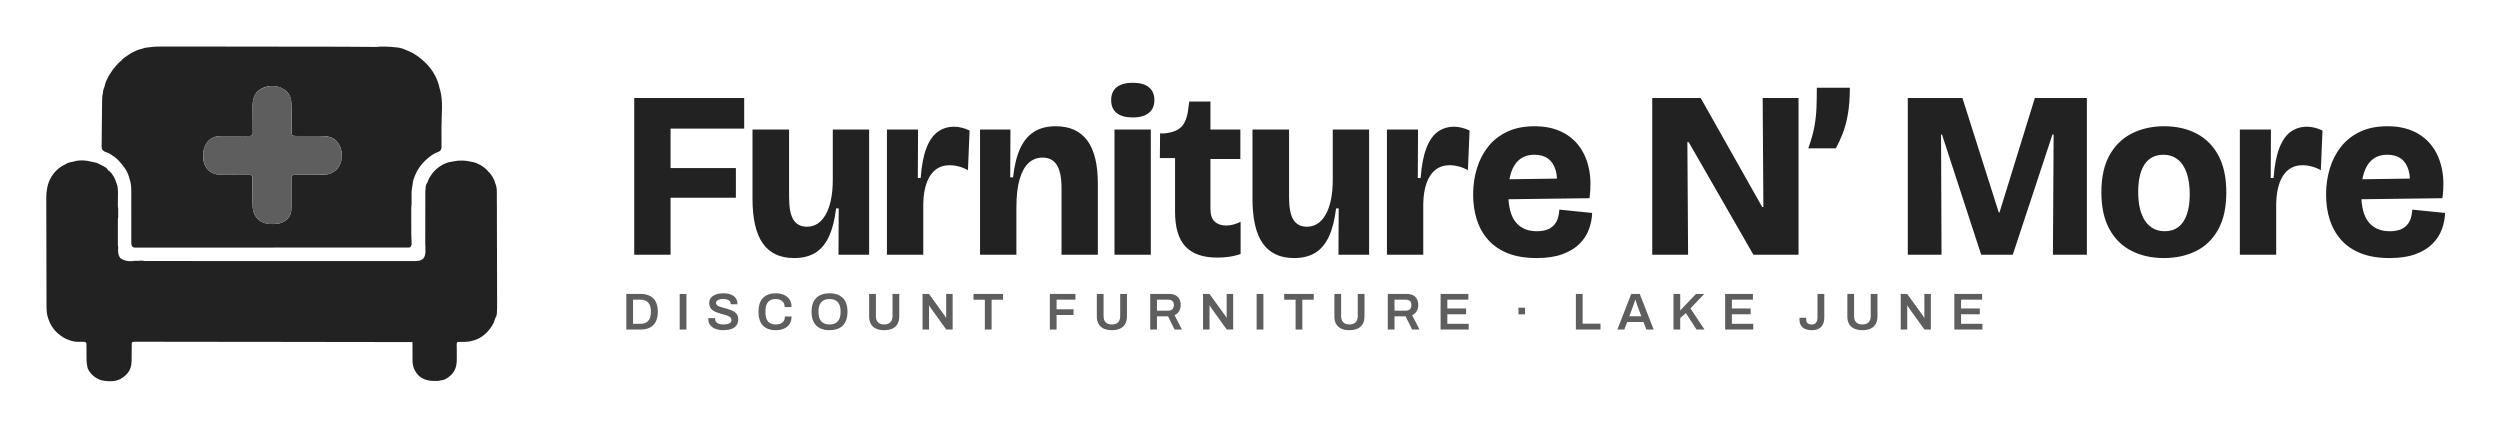
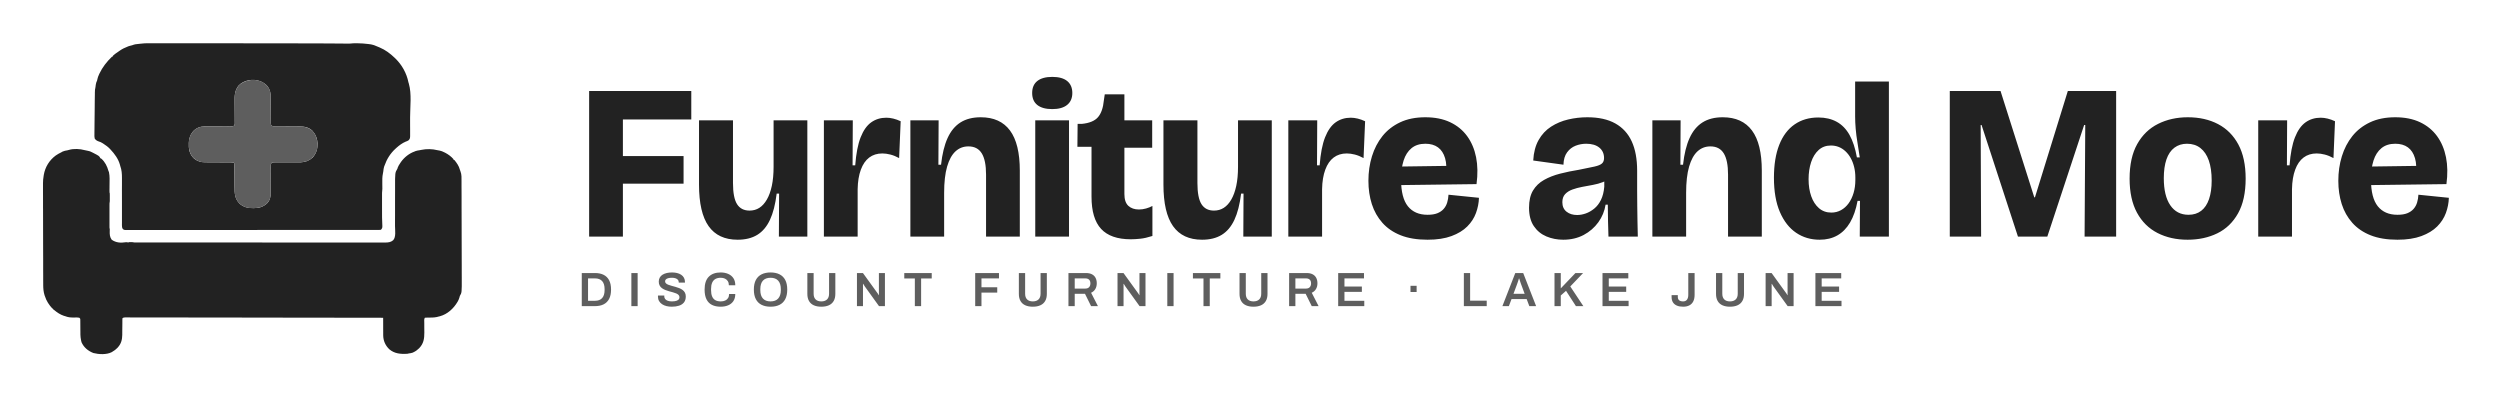
- <svg xmlns="http://www.w3.org/2000/svg" viewBox="-100 -100 7017 1200">
+ <svg xmlns="http://www.w3.org/2000/svg" viewBox="-100 -100 7554 1200">
  <g transform="scale(0.813)">
    <path d="M0 0 C2.2 -0 4.5 -0 6.7 -0 C12.9 -0 19 -0 25.1 0 C31.7 0 38.4 0 45 -0 C58 -0 71.1 -0 84.1 0 C99.5 0 114.9 0 130.2 0 C157.9 0 185.6 0 213.3 0 C239.7 0.1 266.1 0.1 292.5 0.1 C524.4 0.1 524.4 0.1 614 0.5 C615.2 0.5 616.4 0.5 617.7 0.5 C640.8 0.7 664 0.8 687.2 0.9 C694.8 1 702.4 1 710.1 1.1 C715.2 1.1 720.3 1.2 725.4 1.2 C728.4 1.2 731.5 1.3 734.5 1.3 C735.8 1.3 737.2 1.3 738.6 1.3 C744.7 1.3 750.6 1.2 756.7 0.2 C759 0.2 761.2 0.1 763.4 0.1 C764.6 0.1 765.8 0.1 767.1 0.1 C768.4 0.1 769.6 0.1 770.9 0.1 C772.2 0.1 773.4 0.1 774.7 0.1 C787.2 0.1 799.6 1.3 812.1 2.7 C812.7 2.7 812.7 2.7 815.5 3.1 C821.1 3.7 826.4 4.5 831.7 6.2 C833.2 6.7 834.6 7.2 836.1 7.6 C840.8 9.3 845.2 11.2 849.7 13.2 C851.7 14 853.6 14.8 855.5 15.6 C877.2 24.7 894.8 38 911.7 54.2 C912.2 54.7 912.2 54.7 914.7 57.1 C939 80.9 956.1 111.9 962.7 145.2 C963 146 963 146 964.2 150 C975.3 188.4 968.9 236.2 968.9 275.8 C968.9 283.8 968.9 291.8 968.9 299.8 C969 306 969 312.2 969 318.5 C969 321.4 969 324.4 969 327.3 C969 331.4 969 335.5 969 339.6 C969 340.8 969 342 969 343.3 C969 350.3 968.9 355 963.8 360.3 C959.9 363.1 956.6 364.3 952.2 365.8 C939.9 371 928.6 379.4 918.7 388.2 C917.5 389.3 916.3 390.4 915.1 391.5 C895.8 408.8 882.2 430.7 873.7 455.2 C873.5 455.9 873.5 455.9 872.2 459.2 C870.6 464.7 869.9 469.9 869.4 475.5 C868.7 480.2 868.7 480.2 868 483.4 C865.2 496.2 865.4 508.9 865.6 521.9 C865.6 525.3 865.7 528.7 865.7 532.1 C865.7 535.1 865.8 538.2 865.8 541.2 C865.7 546.2 865.7 546.2 865.2 549 C864.6 553.2 864.6 557.2 864.6 561.4 C864.6 563.3 864.6 565.1 864.6 567 C864.6 569.1 864.6 571.1 864.6 573.1 C864.6 575.2 864.6 577.3 864.6 579.4 C864.6 583.8 864.6 588.2 864.6 592.7 C864.6 598.2 864.6 603.8 864.6 609.4 C864.6 650.8 864.6 650.8 865.5 671.4 C866.2 686 866.2 686 860.7 693.2 C857.8 693.7 857.8 693.7 854.2 693.8 C852.9 693.8 851.5 693.8 850.1 693.8 C848.5 693.8 847 693.8 845.4 693.8 C843.8 693.8 842.2 693.8 840.6 693.8 C835.1 693.8 829.6 693.8 824.1 693.8 C820.2 693.8 816.2 693.8 812.3 693.8 C803.7 693.8 795.1 693.8 786.5 693.8 C773.7 693.8 760.9 693.8 748.1 693.8 C723.9 693.9 699.8 693.9 675.6 693.9 C656.9 693.9 638.3 693.9 619.6 693.9 C616.9 693.9 614.2 693.9 611.6 693.9 C610.9 693.9 610.9 693.9 607.5 693.9 C606.9 693.9 606.9 693.9 603.5 693.9 C602.2 693.9 600.8 693.9 599.5 693.9 C561.9 693.9 524.4 693.9 486.9 693.9 C485.4 693.9 484 693.9 482.6 693.9 C475.4 693.9 468.2 693.9 461 693.9 C460.3 693.9 460.3 693.9 456.7 693.9 C453.8 693.9 450.9 693.9 448.1 693.9 C403.2 693.9 358.3 693.9 313.5 694 C263.1 694 212.7 694.1 162.4 694.1 C157 694.1 151.6 694.1 146.3 694.1 C145.6 694.1 145.6 694.1 142.3 694.1 C122.3 694.1 102.3 694.1 82.3 694.1 C59.6 694.1 36.9 694.1 14.2 694.1 C1.5 694.1 -11.3 694.1 -24 694.1 C-32.5 694.2 -41 694.2 -49.5 694.1 C-54.3 694.1 -59.1 694.1 -64 694.1 C-69.2 694.2 -74.4 694.1 -79.6 694.1 C-81.1 694.1 -82.6 694.2 -84.2 694.2 C-94.3 694 -94.3 694 -99.2 689.9 C-101.6 685.6 -102 682.9 -102 677.9 C-102 677.1 -102 677.1 -102.1 672.9 C-102 671.1 -102 669.3 -102 667.4 C-102 666.4 -102 666.4 -102 661.6 C-102 657.4 -102 653.2 -102 649 C-102 642.4 -102 635.8 -102 629.2 C-102.1 618.7 -102.1 608.2 -102 597.7 C-102 578.9 -102 560.2 -102.1 541.5 C-102.1 534.9 -102.1 528.3 -102 521.8 C-102 518.7 -102 515.5 -102 512.4 C-102 508.6 -102 504.9 -102 501.1 C-102 485.5 -102.8 470.9 -108.3 456.2 C-108.8 454.4 -109.3 452.5 -109.8 450.6 C-115.7 429.6 -129.5 410.9 -144.3 395.2 C-145.1 394.4 -145.9 393.5 -146.7 392.6 C-154.1 384.8 -162.3 379 -171.3 373.2 C-171.8 372.9 -171.8 372.9 -174.6 371.1 C-179.3 368.3 -183.1 366.3 -188.4 364.9 C-194.9 362.7 -199.3 359.9 -203.3 354.2 C-204.7 348.3 -204.5 342.6 -204.3 336.6 C-204.3 334.8 -204.3 333 -204.3 331.2 C-204.3 326.4 -204.2 321.5 -204.1 316.7 C-204.1 311.6 -204 306.5 -204 301.4 C-203.9 292.9 -203.8 284.4 -203.7 275.9 C-203.5 263.9 -203.4 251.9 -203.3 239.9 C-203.2 231.5 -203.2 223.2 -203.1 214.9 C-203 212.8 -203 210.8 -203 208.8 C-202.9 202.2 -202.8 195.6 -202.7 188.9 C-202.7 187.3 -202.7 185.6 -202.7 183.9 C-202.6 176.4 -202.3 169.5 -200.3 162.2 C-199.9 159.8 -199.7 157.3 -199.4 154.7 C-198.6 148.6 -197 143.9 -194.3 138.2 C-194.1 137.5 -194.1 137.5 -193.3 133.4 C-192.1 127.2 -189.9 122 -187.3 116.2 C-186.8 115.2 -186.4 114.2 -185.9 113.1 C-175 89.8 -158 67.8 -139.3 50.2 C-138.6 50.2 -137.9 50.2 -137.3 50.2 C-136.6 48.9 -135.9 47.6 -135.3 46.2 C-130 41.2 -124.4 37.2 -118.3 33.2 C-115.6 31.5 -113 29.6 -110.5 27.7 C-101.2 21.2 -90.9 16.2 -80.3 12.2 C-78.9 11.7 -77.6 11.2 -76.2 10.6 C-71.9 9.1 -67.7 8.2 -63.3 7.2 C-62.7 7 -62.7 7 -59.5 5.8 C-55.1 4.2 -51.3 3.6 -46.7 3.2 C-37.9 2.3 -37.9 2.3 -34.3 1.8 C-22.9 -0 -11.5 -0 0 0 Z M330.7 158.2 C315.9 178 316.5 197.2 316.8 221 C316.8 225.5 316.8 230 316.9 234.6 C316.9 243 317 251.4 317.1 259.8 C317.1 265.7 317.1 271.6 317.2 277.5 C317.2 279.7 317.2 281.9 317.2 284.2 C317.3 287.3 317.3 290.4 317.3 293.5 C317.3 295.3 317.3 297 317.3 298.9 C316.7 303.2 316.7 303.2 314.9 306.3 C310.3 309.1 306 308.9 300.9 308.9 C300.3 308.9 300.3 308.9 297.6 308.9 C293.9 308.9 290.3 308.9 286.7 308.9 C284.2 308.9 281.6 308.9 279.1 308.9 C272.5 308.9 265.8 308.9 259.2 308.9 C248.6 308.9 237.9 309 227.3 309 C223.6 309 219.9 309 216.2 309 C213.9 309 211.7 309 209.4 309 C208.3 309 207.3 309 206.3 309 C189.4 309.1 175.7 314.1 163.6 326 C147.8 343.9 145.4 363.2 146.5 386.1 C147.7 402.9 154.2 417.9 166.7 429.2 C179.1 438.8 191.5 442.4 206.9 442.4 C208 442.4 209.1 442.4 210.3 442.4 C212.7 442.5 215.1 442.5 217.5 442.5 C221.4 442.5 225.2 442.5 229 442.5 C239.9 442.6 250.8 442.7 261.6 442.7 C268.3 442.8 274.9 442.8 281.6 442.8 C284.1 442.9 286.7 442.9 289.2 442.9 C292.7 442.9 296.3 442.9 299.8 442.9 C300.9 442.9 301.9 442.9 303 442.9 C307.6 443 310.5 443.1 314.7 445.2 C316.5 448.9 315.9 453.1 315.9 457 C315.9 458.1 315.9 459.1 315.9 460.1 C315.9 462.3 316 464.6 316 466.8 C316 470.3 316 473.8 316 477.4 C316.1 487.4 316.2 497.4 316.2 507.4 C316.2 513.6 316.3 519.7 316.3 525.8 C316.3 528.1 316.4 530.5 316.4 532.8 C316.5 557.1 317 577.4 334.9 595.7 C349.7 609.2 365.5 612.8 385 612.7 C386.4 612.7 387.8 612.7 389.2 612.7 C407.6 612.7 422.5 608 436.5 595.9 C447.6 584.4 450.9 572.1 450.9 556.6 C450.9 555.5 450.9 554.3 450.9 553.1 C450.9 550.6 450.9 548.1 450.9 545.5 C450.9 540.2 450.9 534.8 450.9 529.5 C451 519.5 451 509.5 451 499.6 C451 492.6 451 485.7 451 478.7 C451.1 476.1 451.1 473.5 451 470.8 C451 467.1 451.1 463.4 451.1 459.7 C451.1 458.6 451.1 457.5 451.1 456.4 C451.1 452 451.4 448.9 453.6 445.1 C458.2 442.4 462 442.6 467.4 442.6 C468.5 442.6 469.5 442.6 470.6 442.6 C474.2 442.6 477.7 442.6 481.3 442.6 C483.8 442.6 486.2 442.6 488.7 442.6 C495.2 442.6 501.8 442.5 508.3 442.6 C518.7 442.6 529.1 442.5 539.5 442.5 C543.2 442.5 546.8 442.5 550.4 442.5 C552.7 442.5 554.9 442.5 557.2 442.5 C559.1 442.5 561.1 442.5 563.1 442.5 C580.3 441.7 593.5 436.5 606.4 425 C620 409.8 625.3 393.1 625 372.6 C624.1 356.6 619.4 341.4 608.7 329.2 C607.9 328.1 607 326.9 606.2 325.7 C592.8 312.3 575.6 309.2 557.5 309.1 C556.9 309.1 556.9 309.1 554.2 309.1 C551.9 309.1 549.6 309.1 547.3 309 C543.6 309 539.9 309 536.3 309 C525.8 308.9 515.4 308.9 505 308.8 C498.6 308.8 492.2 308.8 485.8 308.7 C483.4 308.7 480.9 308.7 478.5 308.7 C475.1 308.7 471.7 308.7 468.3 308.7 C466.4 308.7 464.5 308.6 462.5 308.6 C457.7 308.2 457.7 308.2 452.7 305.2 C451.2 300.8 451.6 296.5 451.6 291.7 C451.6 290.7 451.5 289.6 451.5 288.5 C451.5 286.1 451.5 283.8 451.5 281.4 C451.5 277.7 451.5 273.9 451.4 270.2 C451.4 259.6 451.3 249 451.3 238.3 C451.2 231.8 451.2 225.4 451.1 218.9 C451.1 216.4 451.1 213.9 451.1 211.5 C451 189.9 450.8 171.9 435.1 155.5 C429.1 149.9 422.3 145.5 414.7 142.2 C413.7 141.8 412.7 141.4 411.6 140.9 C384.8 130.8 350.2 136.6 330.7 158.2 Z " fill="#222222" transform="translate(432.2694,37.75276)" />
    <path d="M0 0 C4.1 1.2 8.2 1.9 12.4 2.6 C18.1 3.6 22.7 5.1 27.8 8.1 C29 8.7 30.3 9.3 31.5 9.9 C54.6 21.8 54.6 21.8 58.8 30.1 C60.1 30.7 61.4 31.4 62.8 32.1 C76.1 44 84.1 59.9 88.8 77.1 C89.5 78.7 90.1 80.4 90.8 82.1 C94.1 97.3 93 113.4 92.9 128.9 C92.8 133 92.8 137.2 92.8 141.3 C92.8 143.9 92.8 146.4 92.7 149 C92.7 157.7 92.7 157.7 93.8 161.1 C93.9 163.4 93.9 165.8 93.9 168.2 C93.9 169.6 93.9 171 93.9 172.5 C93.9 173.9 93.9 175.4 93.9 176.9 C93.9 178.4 93.9 179.9 93.9 181.4 C93.9 182.1 93.9 182.1 93.9 185.7 C93.9 187 93.9 188.3 93.9 189.6 C93.8 193.1 93.8 193.1 92.8 198.1 C92.7 201.1 92.7 204.1 92.7 207 C92.7 208 92.7 208 92.7 212.6 C92.7 214.6 92.7 216.5 92.7 218.6 C92.7 220.6 92.7 222.7 92.7 224.7 C92.7 229 92.7 233.3 92.7 237.6 C92.7 243.1 92.7 248.6 92.7 254.1 C92.7 258.3 92.7 262.6 92.7 266.8 C92.7 268.8 92.7 270.8 92.7 272.9 C92.7 275.7 92.7 278.5 92.7 281.4 C92.7 283 92.7 284.6 92.7 286.3 C92.8 290.1 92.8 290.1 93.8 293.1 C93.8 295.8 93.7 298.5 93.6 301.2 C93.3 313.1 93.7 323 100.9 333 C116 343.9 133.9 345.5 152.2 342.5 C153 342.4 153.9 342.2 154.8 342.1 C157.5 342.4 160.1 342.7 162.8 343.1 C163.8 342.7 164.8 342.4 165.8 342.1 C168.1 342 170.4 341.9 172.7 341.9 C173.9 341.9 175.1 341.9 176.4 341.9 C179.8 342.1 179.8 342.1 184.8 343.1 C187 343.2 189.2 343.2 191.5 343.2 C192.1 343.2 192.1 343.2 195.6 343.2 C197.1 343.2 198.6 343.2 200.1 343.2 C200.9 343.2 200.9 343.2 205 343.2 C210.4 343.2 215.8 343.2 221.2 343.2 C225.1 343.2 228.9 343.2 232.8 343.2 C242.4 343.2 252 343.2 261.6 343.2 C273.1 343.2 284.6 343.2 296.1 343.2 C323.9 343.3 351.7 343.3 379.5 343.3 C392.7 343.3 405.8 343.3 419 343.3 C463.9 343.3 508.9 343.3 553.9 343.3 C556.7 343.3 559.5 343.3 562.4 343.3 C565.2 343.3 568 343.3 570.9 343.3 C576.5 343.3 582.2 343.3 587.9 343.3 C588.6 343.3 588.6 343.3 592.2 343.3 C637.8 343.3 683.5 343.3 729.2 343.4 C777.5 343.4 825.7 343.4 874 343.4 C879.3 343.4 884.6 343.4 889.9 343.4 C891.2 343.4 892.5 343.4 893.8 343.4 C914.8 343.4 935.9 343.4 956.9 343.4 C978 343.4 999.1 343.4 1020.2 343.4 C1032.7 343.4 1045.3 343.4 1057.8 343.4 C1067.2 343.5 1076.5 343.5 1085.9 343.4 C1089.7 343.4 1093.5 343.4 1097.3 343.5 C1102.4 343.5 1107.6 343.5 1112.7 343.4 C1113.5 343.4 1113.5 343.4 1117.2 343.5 C1128.3 343.4 1138 342.6 1146.8 335.1 C1158.4 323.2 1153.9 297.7 1153.9 282.5 C1153.9 279.5 1153.9 276.5 1153.9 273.5 C1153.9 270.3 1153.9 267.1 1153.9 263.9 C1153.9 257.3 1153.9 250.6 1154 243.9 C1154 242.8 1154 241.7 1154 240.5 C1154 238.2 1154 235.8 1154 233.5 C1154 218 1154 202.5 1154 187 C1154 176.5 1154.1 166 1154.1 155.5 C1154.1 150 1154.1 144.4 1154.1 138.9 C1154 83.7 1154 83.7 1162.8 69.1 C1163.2 67.7 1163.6 66.4 1164 64.9 C1166.2 59 1169.2 54.3 1172.8 49.1 C1173.9 47.4 1174.9 45.8 1176 44.1 C1188.6 26.6 1206.4 12.3 1226.8 5.1 C1228 4.6 1229.2 4 1230.5 3.5 C1235.2 1.9 1239.7 1.2 1244.6 0.5 C1247.2 0.2 1249.8 -0.4 1252.4 -1 C1271.2 -5 1293.1 -4.4 1311.7 0.3 C1314.6 1 1317.5 1.5 1320.4 1.9 C1326.6 3.2 1331.1 5.3 1336.8 8.1 C1337.4 8.4 1337.4 8.4 1340.6 9.9 C1352.1 15.9 1362.2 23.5 1370.8 33.1 C1370.8 33.7 1370.8 34.4 1370.8 35.1 C1372.1 35.7 1373.4 36.4 1374.8 37.1 C1382.9 46.8 1391.7 59.5 1394.7 71.9 C1395.8 76.1 1395.8 76.1 1397.3 79.4 C1401.9 90.7 1401.1 104.2 1401.1 116.3 C1401.1 118 1401.1 119.6 1401.1 121.3 C1401.1 126.9 1401.1 132.4 1401.1 137.9 C1401.2 141.9 1401.2 145.9 1401.2 149.8 C1401.2 159.5 1401.2 169.1 1401.3 178.8 C1401.3 186.7 1401.3 194.5 1401.3 202.4 C1401.3 203.5 1401.3 204.6 1401.3 205.8 C1401.3 208 1401.3 210.3 1401.3 212.6 C1401.4 233.9 1401.4 255.3 1401.5 276.6 C1401.5 294.9 1401.6 313.1 1401.6 331.4 C1401.7 352.7 1401.8 373.9 1401.8 395.2 C1401.8 397.4 1401.8 399.7 1401.8 402 C1401.8 403.1 1401.8 404.2 1401.8 405.4 C1401.8 413.2 1401.9 421 1401.9 428.9 C1401.9 438.4 1401.9 448 1401.9 457.6 C1402 462.4 1402 467.3 1402 472.2 C1402.2 529.8 1402.2 529.8 1394.8 542.1 C1394.3 543.8 1393.8 545.6 1393.4 547.4 C1392 552.5 1390.3 556.5 1387.8 561.1 C1387.2 562.1 1386.6 563.2 1386 564.3 C1371.5 588.9 1348.7 609.9 1320.8 617.4 C1318.5 618 1316.1 618.5 1313.8 619.1 C1312.4 619.5 1311 619.9 1309.5 620.3 C1298.3 622.7 1286.6 622.4 1275.1 622.5 C1273.8 622.5 1272.5 622.6 1271.2 622.6 C1270 622.6 1268.8 622.6 1267.6 622.7 C1266.7 622.8 1265.8 622.9 1264.8 623.1 C1261.5 628 1262.6 633.9 1262.6 639.6 C1262.6 641 1262.6 642.3 1262.7 643.7 C1262.7 648.1 1262.7 652.5 1262.7 656.8 C1262.8 661.1 1262.8 665.5 1262.8 669.8 C1262.8 672.5 1262.8 675.2 1262.9 677.8 C1263 700.9 1260.2 719.2 1243.6 736.3 C1237.3 742.4 1230.9 747.5 1222.8 751.1 C1221.7 751.6 1220.7 752.1 1219.6 752.7 C1215 754.3 1210.6 755 1205.8 755.6 C1202.8 756.1 1202.8 756.1 1198.8 757.1 C1174.3 758.2 1151.9 756.6 1132.5 740 C1117.9 725.8 1110.2 708.5 1110 688.1 C1110 686.5 1110 684.8 1110 683.1 C1110 681.4 1110 679.7 1110 677.9 C1109.9 672.4 1109.9 667 1109.9 661.5 C1109.9 657.8 1109.9 654.1 1109.9 650.3 C1109.8 641.2 1109.8 632.2 1109.8 623.1 C1018.1 622.9 926.3 622.8 834.6 622.7 C833.2 622.7 831.9 622.7 830.5 622.7 C801 622.7 771.5 622.6 742 622.6 C727.6 622.6 713.1 622.6 698.6 622.5 C697.9 622.5 697.9 622.5 694.3 622.5 C647.6 622.5 600.9 622.4 554.3 622.3 C506.3 622.3 458.4 622.2 410.4 622.2 C403.7 622.2 396.9 622.1 390.1 622.1 C388.8 622.1 387.5 622.1 386.1 622.1 C364.6 622.1 343.1 622.1 321.7 622 C300.1 622 278.5 622 257 622 C244.2 621.9 231.3 621.9 218.5 621.9 C210 621.9 201.4 621.9 192.8 621.9 C188 621.9 183.1 621.9 178.2 621.9 C172.9 621.8 167.7 621.8 162.5 621.8 C160.9 621.8 159.4 621.8 157.8 621.8 C157.1 621.8 157.1 621.8 153.6 621.8 C152.4 621.8 151.2 621.8 150 621.8 C146.6 622.1 143.3 622.5 140.8 625.1 C140.7 627.3 140.6 629.6 140.6 631.8 C140.6 632.5 140.6 632.5 140.6 636.2 C140.6 637.8 140.6 639.4 140.6 641 C140.5 644.3 140.5 647.7 140.5 651 C140.4 656.2 140.4 661.5 140.3 666.8 C140.3 671.8 140.2 676.9 140.2 681.9 C140.2 683.5 140.2 685.1 140.2 686.7 C139.9 704.6 136.1 719.7 123.8 733.1 C123.1 733.9 122.4 734.6 121.7 735.4 C116.3 741.1 110.5 745.2 103.8 749.1 C102.7 749.8 101.7 750.4 100.6 751.1 C81.6 760.8 52.8 759.3 32.8 754.1 C13.2 746.4 -2.6 733.5 -11.2 714.1 C-12.6 709.1 -13.5 704.2 -14.2 699.1 C-14.4 698 -14.5 696.9 -14.7 695.8 C-15.2 692.2 -15.3 688.8 -15.4 685.3 C-15.4 684 -15.4 682.6 -15.4 681.3 C-15.4 679.9 -15.4 678.5 -15.4 677.1 C-15.4 674.1 -15.5 671.1 -15.5 668.1 C-15.5 663.5 -15.6 658.8 -15.6 654.1 C-15.6 649.6 -15.7 645.1 -15.7 640.6 C-15.7 639.9 -15.7 639.9 -15.7 636.3 C-15.8 635 -15.8 633.7 -15.8 632.4 C-15.8 631.2 -15.8 630.1 -15.8 628.9 C-16.2 626.1 -16.2 626.1 -19.2 623.1 C-23.3 622.2 -26.5 622 -30.6 622 C-31.9 622.1 -33.1 622.1 -34.4 622.1 C-37 622.1 -39.6 622.2 -42.2 622.2 C-52.9 622.3 -62.1 621.1 -72.2 617.1 C-73.7 616.7 -75.1 616.3 -76.6 615.9 C-90.6 611.3 -102 603.4 -113.2 594.1 C-113.9 593.6 -113.9 593.6 -117.2 591.1 C-117.2 590.4 -117.2 589.8 -117.2 589.1 C-117.9 589.1 -118.5 589.1 -119.2 589.1 C-131.6 575.9 -141.9 560.4 -147.2 543.1 C-147.7 541.7 -148.2 540.4 -148.7 539 C-152.6 526.3 -153.6 514 -153.6 500.7 C-153.6 499.1 -153.6 497.4 -153.6 495.7 C-153.7 490.1 -153.7 484.6 -153.7 479 C-153.7 475 -153.7 471 -153.7 467 C-153.7 457.3 -153.8 447.6 -153.8 437.9 C-153.8 426.5 -153.8 415.2 -153.8 403.9 C-153.9 383.7 -153.9 363.5 -154 343.3 C-154 323.7 -154 304.1 -154.1 284.5 C-154.2 263.1 -154.2 241.8 -154.2 220.4 C-154.2 218.1 -154.3 215.9 -154.3 213.6 C-154.3 212.5 -154.3 211.3 -154.3 210.2 C-154.3 202.3 -154.3 194.4 -154.3 186.5 C-154.3 176.9 -154.4 167.3 -154.4 157.7 C-154.4 152.8 -154.4 147.9 -154.4 143 C-154.4 137.7 -154.4 132.3 -154.4 127 C-154.4 125.5 -154.4 123.9 -154.4 122.4 C-154.4 113.7 -153.7 105.6 -152.2 97.1 C-151.9 95.3 -151.7 93.6 -151.4 91.8 C-146.4 62.9 -130.9 37.6 -107.2 20.1 C-100.5 15.4 -93.6 11.6 -86.2 8.1 C-84.7 7.2 -83.2 6.3 -81.6 5.4 C-75.7 2.8 -70.3 1.8 -63.9 0.8 C-60.2 0.1 -60.2 0.1 -57.5 -0.9 C-40.6 -6 -16.7 -4.8 0 0 Z " fill="#222222" transform="translate(191.2031,434.9258)" />
    <path d="M0 0 C1.4 1.2 2.8 2.3 4.2 3.5 C5.6 4.6 7 5.7 8.4 6.8 C20.1 18.2 24.9 30.6 25.3 47 C25.3 47.9 25.3 47.9 25.3 52.9 C25.4 54 25.4 55.1 25.4 56.2 C25.4 58.6 25.4 61 25.4 63.3 C25.4 67.1 25.4 70.8 25.4 74.5 C25.5 85.2 25.6 95.8 25.6 106.4 C25.6 112.9 25.6 119.4 25.7 125.9 C25.7 128.4 25.7 130.9 25.7 133.3 C25.7 136.8 25.7 140.3 25.8 143.7 C25.8 145.7 25.8 147.7 25.8 149.7 C26.2 154.5 26.2 154.5 29.2 159.5 C33.6 161 37.8 160.7 42.5 160.7 C43 160.7 43 160.7 45.7 160.7 C48 160.7 50.4 160.7 52.7 160.7 C56.3 160.7 60 160.8 63.7 160.8 C74.1 160.9 84.5 160.9 94.9 161 C101.3 161 107.7 161.1 114.1 161.1 C116.5 161.1 118.9 161.1 121.3 161.1 C143.3 161.2 162.9 162.1 180.2 177.5 C194.3 192.8 199.6 212.4 199.5 232.9 C198.3 252.7 190.7 267.5 176.5 281 C162.4 291.7 149.5 294.6 132 294.6 C130.9 294.6 129.8 294.6 128.7 294.6 C126.3 294.6 124 294.6 121.6 294.6 C116.7 294.6 111.7 294.7 106.7 294.7 C97.4 294.7 88.2 294.8 78.9 294.8 C72.5 294.7 66 294.8 59.6 294.8 C57.1 294.8 54.6 294.8 52.2 294.8 C48.8 294.8 45.3 294.8 41.9 294.9 C40.9 294.9 40.9 294.9 36 294.9 C31.2 295.5 31.2 295.5 28.1 297.3 C25.3 302 25.5 306.6 25.6 311.9 C25.6 313.1 25.5 314.3 25.5 315.4 C25.5 319.3 25.5 323.1 25.6 326.9 C25.5 329.6 25.5 332.2 25.5 334.9 C25.5 341.9 25.5 348.9 25.5 355.9 C25.5 367.2 25.5 378.4 25.4 389.6 C25.4 393.5 25.4 397.4 25.4 401.3 C25.4 403.7 25.4 406.1 25.4 408.5 C25.4 409.6 25.4 410.7 25.4 411.8 C25.4 426.4 21 437.5 11 448 C-4.1 461.5 -20.6 465.2 -40.4 465 C-41.8 465 -43.1 465 -44.5 465 C-63.6 465 -78.4 459.5 -92.1 446.4 C-109.1 428.5 -109.1 408.3 -109.1 385.1 C-109.2 381.6 -109.2 378 -109.2 374.5 C-109.3 365.8 -109.3 357.1 -109.3 348.4 C-109.4 341 -109.4 333.6 -109.4 326.1 C-109.5 322.7 -109.5 319.2 -109.5 315.7 C-109.5 313.6 -109.5 311.5 -109.5 309.4 C-109.5 308.5 -109.5 308.5 -109.5 303.8 C-109.8 299.5 -109.8 299.5 -111.8 296.5 C-116.3 295 -120.9 295.3 -125.6 295.3 C-126.7 295.3 -127.8 295.3 -128.9 295.3 C-131.3 295.3 -133.7 295.3 -136.2 295.3 C-140 295.3 -143.8 295.2 -147.6 295.2 C-158.5 295.1 -169.3 295.1 -180.2 295 C-186.8 295 -193.4 295 -200.1 294.9 C-202.6 294.9 -205.1 294.9 -207.7 294.9 C-211.2 294.9 -214.7 294.8 -218.3 294.8 C-219.3 294.8 -220.4 294.8 -221.4 294.8 C-237 294.6 -250.2 288.9 -261.8 278.5 C-276.4 263.3 -279.4 244.9 -279.2 224.6 C-278.8 204.7 -273 189.1 -258.5 174.9 C-245.9 164.3 -232.4 161.2 -216.2 161.3 C-215.1 161.3 -214 161.3 -212.8 161.3 C-210.4 161.3 -208.1 161.3 -205.7 161.3 C-201.9 161.3 -198.2 161.3 -194.4 161.2 C-183.7 161.2 -173 161.2 -162.3 161.2 C-155.7 161.2 -149.2 161.2 -142.6 161.1 C-140.1 161.1 -137.6 161.1 -135.1 161.2 C-131.6 161.2 -128.2 161.2 -124.7 161.1 C-123.6 161.1 -122.6 161.2 -121.5 161.2 C-117.3 161.1 -114.3 160.8 -110.7 158.6 C-108 154.2 -108.2 150.9 -108.3 145.7 C-108.3 145.3 -108.3 145.3 -108.3 142.8 C-108.3 139.5 -108.3 136.3 -108.4 133.1 C-108.4 130.8 -108.4 128.6 -108.4 126.3 C-108.4 120.3 -108.5 114.4 -108.5 108.4 C-108.6 100 -108.6 91.7 -108.7 83.3 C-108.7 78.9 -108.8 74.4 -108.8 70 C-109 45.3 -109 25.1 -90.8 6.5 C-66.2 -14.1 -27.4 -18.3 0 0 Z " fill="#5e5e5e" transform="translate(857.8125,185.5)" />
  </g>
-   <path transform="translate(1646.8,615.0)" d="M33.333 0.0V-440.0H135.333V0.0ZM83.333 -160.0V-243.333H318.667V-160.0ZM83.333 -354.0V-440.0H342.0V-354.0ZM482.0 9.333Q423.333 9.333 394.333 -31.667Q365.333 -72.667 365.333 -157.333V-351.333H468.0V-162.0Q468.0 -117.333 480.333 -98.0Q492.667 -78.667 518.0 -78.667Q534.667 -78.667 547.667 -87.0Q560.667 -95.333 570.333 -112.0Q580.0 -128.667 585.333 -153.333Q590.667 -178.0 590.667 -211.333V-351.333H692.667V-155.333V0.0H606.667L607.333 -130.0H600.0Q594.0 -81.333 579.667 -50.667Q565.333 -20.0 541.333 -5.333Q517.333 9.333 482.0 9.333ZM742.667 0.0V-181.333V-351.333H830.0L829.333 -215.333H837.333Q841.333 -268.667 853.667 -300.0Q866.0 -331.333 885.667 -345.333Q905.333 -359.333 931.333 -359.333Q941.333 -359.333 952.333 -356.667Q963.333 -354.0 974.667 -348.667L970.0 -237.333Q956.667 -244.667 943.667 -248.0Q930.667 -251.333 919.333 -251.333Q896.0 -251.333 879.667 -239.0Q863.333 -226.667 854.333 -202.333Q845.333 -178.0 844.667 -143.333V0.0ZM1004.0 0.0V-200.0V-351.333H1089.333L1088.667 -217.333H1096.667Q1102.0 -266.0 1116.333 -297.667Q1130.667 -329.333 1155.333 -345.0Q1180.0 -360.667 1216.667 -360.667Q1275.333 -360.667 1305.0 -320.667Q1334.667 -280.667 1334.667 -199.333V0.0H1232.667V-187.333Q1232.667 -230.667 1219.667 -251.667Q1206.667 -272.667 1179.333 -272.667Q1156.667 -272.667 1140.333 -257.667Q1124.0 -242.667 1115.0 -211.667Q1106.0 -180.667 1106.0 -132.0V0.0ZM1381.333 0.0V-351.333H1483.333V0.0ZM1432.667 -385.333Q1403.333 -385.333 1387.667 -397.667Q1372 -410.0 1372 -434.0Q1372 -458.0 1387.667 -470.333Q1403.333 -482.667 1432.667 -482.667Q1462.667 -482.667 1478.0 -470.0Q1493.333 -457.333 1493.333 -434.0Q1493.333 -410.667 1477.667 -398.0Q1462 -385.333 1432.667 -385.333ZM1670.0 8.0Q1609.333 8.0 1580.333 -23.333Q1551.333 -54.667 1551.333 -120.667V-271.333H1508.667L1509.333 -340.667H1522.0Q1556.0 -344.0 1570.667 -360.667Q1585.333 -377.333 1588.667 -412.0L1591.333 -430.0H1650.667V-351.333H1734.667V-268.667H1650.667V-128.667Q1650.667 -104.0 1662.667 -93.0Q1674.667 -82.0 1694.667 -82.0Q1705.333 -82.0 1716.0 -85.0Q1726.667 -88.0 1735.333 -92.667V-2.0Q1714.667 4.667 1698.667 6.333Q1682.667 8.0 1670.0 8.0ZM1885.333 9.333Q1826.667 9.333 1797.667 -31.667Q1768.667 -72.667 1768.667 -157.333V-351.333H1871.333V-162.0Q1871.333 -117.333 1883.667 -98.0Q1896 -78.667 1921.333 -78.667Q1938 -78.667 1951 -87.0Q1964 -95.333 1973.667 -112.0Q1983.333 -128.667 1988.667 -153.333Q1994 -178.0 1994 -211.333V-351.333H2096.0V-155.333V0.0H2010L2010.667 -130.0H2003.333Q1997.333 -81.333 1983.0 -50.667Q1968.667 -20.0 1944.667 -5.333Q1920.667 9.333 1885.333 9.333ZM2146.0 0.0V-181.333V-351.333H2233.333L2232.667 -215.333H2240.667Q2244.667 -268.667 2257.0 -300.0Q2269.333 -331.333 2289.0 -345.333Q2308.667 -359.333 2334.667 -359.333Q2344.667 -359.333 2355.667 -356.667Q2366.667 -354.0 2378.0 -348.667L2373.333 -237.333Q2360.0 -244.667 2347.0 -248.0Q2334.0 -251.333 2322.667 -251.333Q2299.333 -251.333 2283.0 -239.0Q2266.667 -226.667 2257.667 -202.333Q2248.667 -178.0 2248.0 -143.333V0.0ZM2566.667 9.333Q2519.333 9.333 2485.667 -4.0Q2452.0 -17.333 2430.333 -41.667Q2408.667 -66.0 2398.333 -98.333Q2388.0 -130.667 2388.0 -168.667Q2388.0 -208.0 2398.667 -242.667Q2409.333 -277.333 2430.333 -303.667Q2451.333 -330.0 2483.667 -345.333Q2516.0 -360.667 2560.0 -360.667Q2603.333 -360.667 2635.0 -345.667Q2666.667 -330.667 2686.333 -303.667Q2706.0 -276.667 2713.333 -240Q2720.667 -203.333 2714.667 -158.667L2452.667 -155.333V-211.333L2642.667 -214.0L2622.0 -183.333Q2626.0 -215.333 2619.667 -237Q2613.333 -258.667 2598.333 -269.667Q2583.333 -280.667 2560.0 -280.667Q2534.667 -280.667 2518.333 -267.333Q2502.0 -254.0 2494.333 -230.0Q2486.667 -206.0 2486.667 -172.667Q2486.667 -117.333 2507.333 -91.667Q2528.0 -66.0 2566.667 -66.0Q2584.667 -66.0 2596.333 -70.667Q2608.0 -75.333 2615.333 -83.667Q2622.667 -92.0 2626.0 -103.0Q2629.333 -114.0 2630.0 -126.667L2722.0 -117.333Q2721.333 -94.0 2713.0 -71.333Q2704.667 -48.667 2686.667 -30.667Q2668.667 -12.667 2639.0 -1.667Q2609.333 9.333 2566.667 9.333ZM2890.667 0.0V-440.0H3026.667L3199.333 -134.0H3202.667L3200.667 -440.0H3301.333V0.0H3174.667L2992.667 -316.667H2989.333L2991.333 0.0ZM3328.667 -298.667Q3340.667 -332.0 3345.667 -359.0Q3350.667 -386.0 3351.667 -412.333Q3352.667 -438.667 3352.667 -468.667H3445.333Q3445.333 -425.333 3439.667 -393.667Q3434.0 -362.0 3425.0 -339.333Q3416.0 -316.667 3406.0 -298.667ZM3608.0 0.0V-440.0H3761.333L3863.333 -118.667H3865.333L3964.667 -440.0H4110.667V0.0H4015.333L4017.333 -337.333H4014.0L3902.667 0.0H3814.0L3704.0 -337.333H3701.333L3702.667 0.0ZM4326.667 9.333Q4275.333 9.333 4235.667 -11.0Q4196.0 -31.333 4173.667 -72.333Q4151.333 -113.333 4151.333 -175.333Q4151.333 -238.667 4174.333 -279.667Q4197.333 -320.667 4237.333 -340.667Q4277.333 -360.667 4327.333 -360.667Q4379.333 -360.667 4418.667 -340.0Q4458.0 -319.333 4480.0 -278.333Q4502.0 -237.333 4502.0 -175.333Q4502.0 -111.333 4479.0 -70.333Q4456.0 -29.333 4416.333 -10.0Q4376.667 9.333 4326.667 9.333ZM4329.333 -66.0Q4352.0 -66.0 4367.667 -78.0Q4383.333 -90.0 4391.333 -113.333Q4399.333 -136.667 4399.333 -169.333Q4399.333 -205.333 4390.667 -230.0Q4382.0 -254.667 4365.333 -267.667Q4348.667 -280.667 4324.667 -280.667Q4302.667 -280.667 4286.667 -268.667Q4270.667 -256.667 4262.667 -233.333Q4254.667 -210.0 4254.667 -176.667Q4254.667 -123.333 4274.333 -94.667Q4294.0 -66.0 4329.333 -66.0ZM4540.0 0.0V-181.333V-351.333H4627.333L4626.667 -215.333H4634.667Q4638.667 -268.667 4651.0 -300.0Q4663.333 -331.333 4683.0 -345.333Q4702.667 -359.333 4728.667 -359.333Q4738.667 -359.333 4749.667 -356.667Q4760.667 -354.0 4772.0 -348.667L4767.333 -237.333Q4754.0 -244.667 4741.0 -248.0Q4728.0 -251.333 4716.667 -251.333Q4693.333 -251.333 4677.0 -239.0Q4660.667 -226.667 4651.667 -202.333Q4642.667 -178.0 4642.0 -143.333V0.0ZM4960.667 9.333Q4913.333 9.333 4879.667 -4.0Q4846.0 -17.333 4824.333 -41.667Q4802.667 -66.0 4792.333 -98.333Q4782.0 -130.667 4782.0 -168.667Q4782.0 -208.0 4792.667 -242.667Q4803.333 -277.333 4824.333 -303.667Q4845.333 -330.0 4877.667 -345.333Q4910.0 -360.667 4954.0 -360.667Q4997.333 -360.667 5029.0 -345.667Q5060.667 -330.667 5080.333 -303.667Q5100.0 -276.667 5107.333 -240Q5114.667 -203.333 5108.667 -158.667L4846.667 -155.333V-211.333L5036.667 -214.0L5016.0 -183.333Q5020.0 -215.333 5013.667 -237Q5007.333 -258.667 4992.333 -269.667Q4977.333 -280.667 4954.0 -280.667Q4928.667 -280.667 4912.333 -267.333Q4896.0 -254.0 4888.333 -230.0Q4880.667 -206.0 4880.667 -172.667Q4880.667 -117.333 4901.333 -91.667Q4922.0 -66.0 4960.667 -66.0Q4978.667 -66.0 4990.333 -70.667Q5002.0 -75.333 5009.333 -83.667Q5016.667 -92.0 5020.0 -103.0Q5023.333 -114.0 5024.0 -126.667L5116.0 -117.333Q5115.333 -94.0 5107.0 -71.333Q5098.667 -48.667 5080.667 -30.667Q5062.667 -12.667 5033.0 -1.667Q5003.333 9.333 4960.667 9.333Z" fill="#222222" />
+   <path transform="translate(1646.8,615.0)" d="M33.333 0.0V-440.0H135.333V0.0ZM83.333 -160.0V-243.333H318.667V-160.0ZM83.333 -354.0V-440.0H342.0V-354.0ZM482.0 9.333Q423.333 9.333 394.333 -31.667Q365.333 -72.667 365.333 -157.333V-351.333H468.0V-162.0Q468.0 -117.333 480.333 -98.0Q492.667 -78.667 518.0 -78.667Q534.667 -78.667 547.667 -87.0Q560.667 -95.333 570.333 -112.0Q580.0 -128.667 585.333 -153.333Q590.667 -178.0 590.667 -211.333V-351.333H692.667V-155.333V0.0H606.667L607.333 -130.0H600.0Q594.0 -81.333 579.667 -50.667Q565.333 -20.0 541.333 -5.333Q517.333 9.333 482.0 9.333ZM742.667 0.0V-181.333V-351.333H830.0L829.333 -215.333H837.333Q841.333 -268.667 853.667 -300.0Q866.0 -331.333 885.667 -345.333Q905.333 -359.333 931.333 -359.333Q941.333 -359.333 952.333 -356.667Q963.333 -354.0 974.667 -348.667L970.0 -237.333Q956.667 -244.667 943.667 -248.0Q930.667 -251.333 919.333 -251.333Q896.0 -251.333 879.667 -239.0Q863.333 -226.667 854.333 -202.333Q845.333 -178.0 844.667 -143.333V0.0ZM1004.0 0.0V-200.0V-351.333H1089.333L1088.667 -217.333H1096.667Q1102.0 -266.0 1116.333 -297.667Q1130.667 -329.333 1155.333 -345.0Q1180.0 -360.667 1216.667 -360.667Q1275.333 -360.667 1305.0 -320.667Q1334.667 -280.667 1334.667 -199.333V0.0H1232.667V-187.333Q1232.667 -230.667 1219.667 -251.667Q1206.667 -272.667 1179.333 -272.667Q1156.667 -272.667 1140.333 -257.667Q1124.0 -242.667 1115.0 -211.667Q1106.0 -180.667 1106.0 -132.0V0.0ZM1381.333 0.0V-351.333H1483.333V0.0ZM1432.667 -385.333Q1403.333 -385.333 1387.667 -397.667Q1372 -410.0 1372 -434.0Q1372 -458.0 1387.667 -470.333Q1403.333 -482.667 1432.667 -482.667Q1462.667 -482.667 1478.0 -470.0Q1493.333 -457.333 1493.333 -434.0Q1493.333 -410.667 1477.667 -398.0Q1462 -385.333 1432.667 -385.333ZM1670.0 8.0Q1609.333 8.0 1580.333 -23.333Q1551.333 -54.667 1551.333 -120.667V-271.333H1508.667L1509.333 -340.667H1522.0Q1556.0 -344.0 1570.667 -360.667Q1585.333 -377.333 1588.667 -412.0L1591.333 -430.0H1650.667V-351.333H1734.667V-268.667H1650.667V-128.667Q1650.667 -104.0 1662.667 -93.0Q1674.667 -82.0 1694.667 -82.0Q1705.333 -82.0 1716.0 -85.0Q1726.667 -88.0 1735.333 -92.667V-2.0Q1714.667 4.667 1698.667 6.333Q1682.667 8.0 1670.0 8.0ZM1885.333 9.333Q1826.667 9.333 1797.667 -31.667Q1768.667 -72.667 1768.667 -157.333V-351.333H1871.333V-162.0Q1871.333 -117.333 1883.667 -98.0Q1896 -78.667 1921.333 -78.667Q1938 -78.667 1951 -87.0Q1964 -95.333 1973.667 -112.0Q1983.333 -128.667 1988.667 -153.333Q1994 -178.0 1994 -211.333V-351.333H2096.0V-155.333V0.0H2010L2010.667 -130.0H2003.333Q1997.333 -81.333 1983.0 -50.667Q1968.667 -20.0 1944.667 -5.333Q1920.667 9.333 1885.333 9.333ZM2146.0 0.0V-181.333V-351.333H2233.333L2232.667 -215.333H2240.667Q2244.667 -268.667 2257.0 -300.0Q2269.333 -331.333 2289.0 -345.333Q2308.667 -359.333 2334.667 -359.333Q2344.667 -359.333 2355.667 -356.667Q2366.667 -354.0 2378.0 -348.667L2373.333 -237.333Q2360.0 -244.667 2347.0 -248.0Q2334.0 -251.333 2322.667 -251.333Q2299.333 -251.333 2283.0 -239.0Q2266.667 -226.667 2257.667 -202.333Q2248.667 -178.0 2248.0 -143.333V0.0ZM2566.667 9.333Q2519.333 9.333 2485.667 -4.0Q2452.0 -17.333 2430.333 -41.667Q2408.667 -66.0 2398.333 -98.333Q2388.0 -130.667 2388.0 -168.667Q2388.0 -208.0 2398.667 -242.667Q2409.333 -277.333 2430.333 -303.667Q2451.333 -330.0 2483.667 -345.333Q2516.0 -360.667 2560.0 -360.667Q2603.333 -360.667 2635.0 -345.667Q2666.667 -330.667 2686.333 -303.667Q2706.0 -276.667 2713.333 -240Q2720.667 -203.333 2714.667 -158.667L2452.667 -155.333V-211.333L2642.667 -214.0L2622.0 -183.333Q2626.0 -215.333 2619.667 -237Q2613.333 -258.667 2598.333 -269.667Q2583.333 -280.667 2560.0 -280.667Q2534.667 -280.667 2518.333 -267.333Q2502.0 -254.0 2494.333 -230.0Q2486.667 -206.0 2486.667 -172.667Q2486.667 -117.333 2507.333 -91.667Q2528.0 -66.0 2566.667 -66.0Q2584.667 -66.0 2596.333 -70.667Q2608.0 -75.333 2615.333 -83.667Q2622.667 -92.0 2626.0 -103.0Q2629.333 -114.0 2630.0 -126.667L2722.0 -117.333Q2721.333 -94.0 2713.0 -71.333Q2704.667 -48.667 2686.667 -30.667Q2668.667 -12.667 2639.0 -1.667Q2609.333 9.333 2566.667 9.333ZM2976.667 9.333Q2949.333 9.333 2925.667 -0.667Q2902 -10.667 2887.667 -32Q2873.333 -53.333 2873.333 -87.333Q2873.333 -119.333 2885.333 -139.333Q2897.333 -159.333 2918.667 -171.333Q2940 -183.333 2967.333 -190.333Q2994.667 -197.333 3024 -202.0Q3054.667 -208.0 3071.0 -211.667Q3087.333 -215.333 3093.667 -221.0Q3100 -226.667 3100 -237.333Q3100 -257.333 3085.667 -269.0Q3071.333 -280.667 3046 -280.667Q3029.333 -280.667 3014.0 -274.667Q2998.667 -268.667 2988.333 -254.667Q2978 -240.667 2977.333 -217.333L2886 -230.0Q2888 -266.667 2902.333 -292.0Q2916.667 -317.333 2940.0 -332.333Q2963.333 -347.333 2991.667 -354.0Q3020 -360.667 3049.333 -360.667Q3100.667 -360.667 3134.0 -342.0Q3167.333 -323.333 3183.667 -287.667Q3200 -252.0 3200 -199.333V-138.0Q3200 -115.333 3200.333 -92.0Q3200.667 -68.667 3201.0 -45.667Q3201.333 -22.667 3202 0.0H3113.333Q3112.667 -22.0 3112.0 -46.333Q3111.333 -70.667 3111.333 -96.667H3104.667Q3100 -67.333 3082.667 -43.333Q3065.333 -19.333 3038.333 -5.0Q3011.333 9.333 2976.667 9.333ZM3018.667 -65.333Q3031.333 -65.333 3044.667 -70.0Q3058 -74.667 3070.333 -84.667Q3082.667 -94.667 3090.667 -111.0Q3098.667 -127.333 3100.667 -150.667V-178.0L3117.333 -178.667Q3110 -170.0 3096.333 -164.667Q3082.667 -159.333 3066.333 -156.333Q3050 -153.333 3034 -150.333Q3018 -147.333 3004.333 -142.333Q2990.667 -137.333 2982.333 -128.333Q2974 -119.333 2974 -104.0Q2974 -85.333 2986.667 -75.333Q2999.333 -65.333 3018.667 -65.333ZM3246 0.0V-200.0V-351.333H3331.333L3330.667 -217.333H3338.667Q3344 -266.0 3358.333 -297.667Q3372.667 -329.333 3397.333 -345.0Q3422 -360.667 3458.667 -360.667Q3517.333 -360.667 3547 -320.667Q3576.667 -280.667 3576.667 -199.333V0.0H3474.667V-187.333Q3474.667 -230.667 3461.667 -251.667Q3448.667 -272.667 3421.333 -272.667Q3398.667 -272.667 3382.333 -257.667Q3366 -242.667 3357 -211.667Q3348 -180.667 3348 -132.0V0.0ZM3751.333 9.333Q3711.333 9.333 3680.333 -11.667Q3649.333 -32.667 3631.333 -74.333Q3613.333 -116.0 3613.333 -178.0Q3613.333 -236.667 3629.333 -277.333Q3645.333 -318.0 3675.667 -339.0Q3706 -360.0 3747.333 -360.0Q3779.333 -360.0 3803.0 -347.0Q3826.667 -334.0 3841.667 -307.333Q3856.667 -280.667 3864 -239.333H3872.667Q3869.333 -262.667 3865.667 -284.333Q3862 -306.0 3860.333 -326.0Q3858.667 -346.0 3858.667 -362.667V-468.667H3960.667V-140.667V0.0H3872.667L3873.333 -108.0H3866Q3858.667 -68.667 3843.333 -42.667Q3828 -16.667 3805 -3.667Q3782 9.333 3751.333 9.333ZM3786.667 -72.667Q3802.667 -72.667 3816.0 -80.0Q3829.333 -87.333 3839.0 -100.667Q3848.667 -114.0 3854.0 -132.0Q3859.333 -150.0 3859.333 -171.333V-178.667Q3859.333 -195.333 3855.667 -210.333Q3852 -225.333 3845.333 -237.333Q3838.667 -249.333 3829.333 -258.0Q3820 -266.667 3809 -271.0Q3798 -275.333 3785.333 -275.333Q3763.333 -275.333 3748.333 -261.667Q3733.333 -248.0 3725.667 -225.0Q3718 -202.0 3718 -173.333Q3718 -144.667 3726 -122.0Q3734 -99.333 3749.333 -86.0Q3764.667 -72.667 3786.667 -72.667ZM4144.667 0.0V-440.0H4298.0L4400.0 -118.667H4402.0L4501.333 -440.0H4647.333V0.0H4552.0L4554.0 -337.333H4550.667L4439.333 0.0H4350.667L4240.667 -337.333H4238.0L4239.333 0.0ZM4863.333 9.333Q4812 9.333 4772.333 -11.0Q4732.667 -31.333 4710.333 -72.333Q4688 -113.333 4688 -175.333Q4688 -238.667 4711 -279.667Q4734 -320.667 4774 -340.667Q4814 -360.667 4864 -360.667Q4916 -360.667 4955.333 -340.0Q4994.667 -319.333 5016.667 -278.333Q5038.667 -237.333 5038.667 -175.333Q5038.667 -111.333 5015.667 -70.333Q4992.667 -29.333 4953.0 -10.0Q4913.333 9.333 4863.333 9.333ZM4866 -66.0Q4888.667 -66.0 4904.333 -78.0Q4920 -90.0 4928 -113.333Q4936 -136.667 4936 -169.333Q4936 -205.333 4927.333 -230.0Q4918.667 -254.667 4902.0 -267.667Q4885.333 -280.667 4861.333 -280.667Q4839.333 -280.667 4823.333 -268.667Q4807.333 -256.667 4799.333 -233.333Q4791.333 -210.0 4791.333 -176.667Q4791.333 -123.333 4811.0 -94.667Q4830.667 -66.0 4866 -66.0ZM5076.667 0.0V-181.333V-351.333H5164L5163.333 -215.333H5171.333Q5175.333 -268.667 5187.667 -300.0Q5200 -331.333 5219.667 -345.333Q5239.333 -359.333 5265.333 -359.333Q5275.333 -359.333 5286.333 -356.667Q5297.333 -354.0 5308.667 -348.667L5304 -237.333Q5290.667 -244.667 5277.667 -248.0Q5264.667 -251.333 5253.333 -251.333Q5230 -251.333 5213.667 -239.0Q5197.333 -226.667 5188.333 -202.333Q5179.333 -178.0 5178.667 -143.333V0.0ZM5497.333 9.333Q5450.0 9.333 5416.333 -4.0Q5382.667 -17.333 5361.0 -41.667Q5339.333 -66.0 5329.0 -98.333Q5318.667 -130.667 5318.667 -168.667Q5318.667 -208.0 5329.333 -242.667Q5340.0 -277.333 5361.0 -303.667Q5382.0 -330.0 5414.333 -345.333Q5446.667 -360.667 5490.667 -360.667Q5534.0 -360.667 5565.667 -345.667Q5597.333 -330.667 5617.0 -303.667Q5636.667 -276.667 5644.0 -240Q5651.333 -203.333 5645.333 -158.667L5383.333 -155.333V-211.333L5573.333 -214.0L5552.667 -183.333Q5556.667 -215.333 5550.333 -237Q5544.0 -258.667 5529.0 -269.667Q5514.0 -280.667 5490.667 -280.667Q5465.333 -280.667 5449.0 -267.333Q5432.667 -254.0 5425.0 -230.0Q5417.333 -206.0 5417.333 -172.667Q5417.333 -117.333 5438.0 -91.667Q5458.667 -66.0 5497.333 -66.0Q5515.333 -66.0 5527.0 -70.667Q5538.667 -75.333 5546.0 -83.667Q5553.333 -92.0 5556.667 -103.0Q5560.0 -114.0 5560.667 -126.667L5652.667 -117.333Q5652.0 -94.0 5643.667 -71.333Q5635.333 -48.667 5617.333 -30.667Q5599.333 -12.667 5569.667 -1.667Q5540.0 9.333 5497.333 9.333Z" fill="#222222" />
  <path transform="translate(1646.8,825.0)" d="M11.079 0.0V-100.0H51.166Q66.327 -100.0 77.114 -94.606Q87.901 -89.213 93.732 -78.207Q99.563 -67.201 99.563 -50.0Q99.563 -32.945 93.732 -21.866Q87.901 -10.787 77.114 -5.394Q66.327 0.0 51.166 0.0ZM30.029 -16.181H51.166Q58.163 -16.181 63.557 -18.222Q68.95 -20.262 72.595 -24.271Q76.239 -28.28 78.134 -34.329Q80.029 -40.379 80.029 -48.397V-51.458Q80.029 -59.621 78.134 -65.671Q76.239 -71.72 72.595 -75.729Q68.95 -79.738 63.557 -81.778Q58.163 -83.819 51.166 -83.819H30.029ZM160.933 0.0V-100.0H179.883V0.0ZM283.09 1.749Q274.781 1.749 267.201 -0.073Q259.621 -1.895 253.79 -5.758Q247.959 -9.621 244.606 -15.379Q241.254 -21.137 241.254 -29.009Q241.254 -29.883 241.327 -30.758Q241.399 -31.633 241.399 -32.07H260.496Q260.496 -31.778 260.423 -30.977Q260.35 -30.175 260.35 -29.592Q260.35 -24.781 263.12 -21.356Q265.889 -17.93 271.137 -16.108Q276.385 -14.286 283.528 -14.286Q288.338 -14.286 292.055 -14.869Q295.773 -15.452 298.469 -16.545Q301.166 -17.638 302.915 -19.169Q304.665 -20.7 305.466 -22.595Q306.268 -24.49 306.268 -26.676Q306.268 -30.904 303.644 -33.673Q301.02 -36.443 296.574 -38.338Q292.128 -40.233 286.516 -41.764Q280.904 -43.294 275.0 -44.898Q269.096 -46.501 263.484 -48.761Q257.872 -51.02 253.426 -54.227Q248.98 -57.434 246.356 -62.318Q243.732 -67.201 243.732 -74.052Q243.732 -81.05 246.72 -86.297Q249.708 -91.545 255.175 -94.971Q260.641 -98.397 267.93 -100.073Q275.219 -101.749 283.819 -101.749Q291.837 -101.749 298.907 -100.073Q305.977 -98.397 311.37 -94.825Q316.764 -91.254 319.825 -85.787Q322.886 -80.321 322.886 -72.741V-70.991H304.082V-72.449Q304.082 -76.676 301.531 -79.592Q298.98 -82.507 294.388 -84.111Q289.796 -85.714 283.673 -85.714Q277.114 -85.714 272.449 -84.475Q267.784 -83.236 265.306 -80.831Q262.828 -78.426 262.828 -74.927Q262.828 -71.283 265.452 -68.805Q268.076 -66.327 272.522 -64.577Q276.968 -62.828 282.58 -61.37Q288.192 -59.913 294.096 -58.236Q300.0 -56.56 305.612 -54.373Q311.224 -52.187 315.671 -48.907Q320.117 -45.627 322.741 -40.816Q325.364 -36.006 325.364 -29.3Q325.364 -18.076 319.898 -11.224Q314.431 -4.373 304.883 -1.312Q295.335 1.749 283.09 1.749ZM430.758 1.749Q415.452 1.749 404.592 -3.644Q393.732 -9.038 387.974 -20.481Q382.216 -31.924 382.216 -50.0Q382.216 -76.385 395.044 -89.067Q407.872 -101.749 430.758 -101.749Q443.149 -101.749 453.134 -97.522Q463.12 -93.294 469.023 -84.767Q474.927 -76.239 474.927 -63.12H455.539Q455.539 -70.408 452.405 -75.437Q449.271 -80.466 443.732 -83.09Q438.192 -85.714 431.05 -85.714Q421.137 -85.714 414.577 -81.851Q408.017 -77.988 404.883 -70.408Q401.749 -62.828 401.749 -51.603V-48.397Q401.749 -37.026 404.883 -29.446Q408.017 -21.866 414.504 -18.076Q420.991 -14.286 431.05 -14.286Q438.63 -14.286 444.315 -16.837Q450.0 -19.388 453.134 -24.417Q456.268 -29.446 456.268 -36.735H474.927Q474.927 -23.615 469.096 -15.087Q463.265 -6.56 453.28 -2.405Q443.294 1.749 430.758 1.749ZM581.487 1.749Q565.889 1.749 554.519 -3.863Q543.149 -9.475 537.099 -20.991Q531.05 -32.507 531.05 -50.0Q531.05 -67.638 537.099 -79.082Q543.149 -90.525 554.519 -96.137Q565.889 -101.749 581.487 -101.749Q597.23 -101.749 608.528 -96.137Q619.825 -90.525 625.875 -79.082Q631.924 -67.638 631.924 -50.0Q631.924 -32.507 625.875 -20.991Q619.825 -9.475 608.528 -3.863Q597.23 1.749 581.487 1.749ZM581.487 -14.286Q589.067 -14.286 594.825 -16.472Q600.583 -18.659 604.519 -22.959Q608.455 -27.259 610.496 -33.601Q612.536 -39.942 612.536 -48.251V-51.458Q612.536 -59.913 610.496 -66.327Q608.455 -72.741 604.519 -77.041Q600.583 -81.341 594.825 -83.528Q589.067 -85.714 581.487 -85.714Q573.907 -85.714 568.149 -83.528Q562.391 -81.341 558.455 -77.041Q554.519 -72.741 552.551 -66.327Q550.583 -59.913 550.583 -51.458V-48.251Q550.583 -39.942 552.551 -33.601Q554.519 -27.259 558.455 -22.959Q562.391 -18.659 568.149 -16.472Q573.907 -14.286 581.487 -14.286ZM734.84 1.749Q721.72 1.749 712.245 -2.478Q702.77 -6.706 697.741 -15.379Q692.711 -24.052 692.711 -37.026V-100.0H711.662V-37.609Q711.662 -26.093 717.711 -20.19Q723.761 -14.286 734.84 -14.286Q745.918 -14.286 752.114 -20.19Q758.309 -26.093 758.309 -37.609V-100.0H777.259V-37.026Q777.259 -24.052 772.157 -15.379Q767.055 -6.706 757.58 -2.478Q748.105 1.749 734.84 1.749ZM842.566 0.0V-100.0H860.641L903.353 -40.962Q904.082 -40.087 905.102 -38.557Q906.122 -37.026 906.997 -35.569Q907.872 -34.111 908.163 -33.236H908.892Q908.892 -35.277 908.892 -37.172Q908.892 -39.067 908.892 -40.962V-100.0H927.114V0.0H909.184L866.327 -59.475Q865.16 -61.224 863.63 -63.776Q862.099 -66.327 861.516 -67.347H860.787Q860.787 -65.452 860.787 -63.484Q860.787 -61.516 860.787 -59.475V0.0ZM1017.493 0.0V-83.673H985.569V-100.0H1068.513V-83.673H1036.443V0.0ZM1199.854 0.0V-100.0H1271.72V-83.819H1218.805V-56.997H1266.472V-40.816H1218.805V0.0ZM1373.907 1.749Q1360.787 1.749 1351.312 -2.478Q1341.837 -6.706 1336.808 -15.379Q1331.778 -24.052 1331.778 -37.026V-100.0H1350.729V-37.609Q1350.729 -26.093 1356.778 -20.19Q1362.828 -14.286 1373.907 -14.286Q1384.985 -14.286 1391.181 -20.19Q1397.376 -26.093 1397.376 -37.609V-100.0H1416.327V-37.026Q1416.327 -24.052 1411.224 -15.379Q1406.122 -6.706 1396.647 -2.478Q1387.172 1.749 1373.907 1.749ZM1481.633 0.0V-100.0H1534.257Q1545.335 -100.0 1552.624 -96.21Q1559.913 -92.42 1563.557 -85.423Q1567.201 -78.426 1567.201 -68.95Q1567.201 -59.184 1562.828 -51.676Q1558.455 -44.169 1550 -40.379L1570.7 0.0H1550L1531.633 -37.172H1500.583V0.0ZM1500.583 -53.061H1532.799Q1540.087 -53.061 1544.023 -57.289Q1547.959 -61.516 1547.959 -68.95Q1547.959 -73.761 1546.21 -77.041Q1544.461 -80.321 1541.108 -82.07Q1537.755 -83.819 1532.799 -83.819H1500.583ZM1629.883 0.0V-100.0H1647.959L1690.671 -40.962Q1691.399 -40.087 1692.42 -38.557Q1693.44 -37.026 1694.315 -35.569Q1695.19 -34.111 1695.481 -33.236H1696.21Q1696.21 -35.277 1696.21 -37.172Q1696.21 -39.067 1696.21 -40.962V-100.0H1714.431V0.0H1696.501L1653.644 -59.475Q1652.478 -61.224 1650.948 -63.776Q1649.417 -66.327 1648.834 -67.347H1648.105Q1648.105 -65.452 1648.105 -63.484Q1648.105 -61.516 1648.105 -59.475V0.0ZM1780.321 0.0V-100.0H1799.271V0.0ZM1889.65 0.0V-83.673H1857.726V-100.0H1940.671V-83.673H1908.601V0.0ZM2040.671 1.749Q2027.551 1.749 2018.076 -2.478Q2008.601 -6.706 2003.571 -15.379Q1998.542 -24.052 1998.542 -37.026V-100.0H2017.493V-37.609Q2017.493 -26.093 2023.542 -20.19Q2029.592 -14.286 2040.671 -14.286Q2051.749 -14.286 2057.945 -20.19Q2064.14 -26.093 2064.14 -37.609V-100.0H2083.09V-37.026Q2083.09 -24.052 2077.988 -15.379Q2072.886 -6.706 2063.411 -2.478Q2053.936 1.749 2040.671 1.749ZM2148.397 0.0V-100.0H2201.02Q2212.099 -100.0 2219.388 -96.21Q2226.676 -92.42 2230.321 -85.423Q2233.965 -78.426 2233.965 -68.95Q2233.965 -59.184 2229.592 -51.676Q2225.219 -44.169 2216.764 -40.379L2237.464 0.0H2216.764L2198.397 -37.172H2167.347V0.0ZM2167.347 -53.061H2199.563Q2206.851 -53.061 2210.787 -57.289Q2214.723 -61.516 2214.723 -68.95Q2214.723 -73.761 2212.974 -77.041Q2211.224 -80.321 2207.872 -82.07Q2204.519 -83.819 2199.563 -83.819H2167.347ZM2296.647 0.0V-100.0H2374.636V-83.819H2315.598V-59.184H2368.222V-43.003H2315.598V-16.181H2375.51V0.0ZM2515.16 -42.711V-61.37H2533.673V-42.711ZM2676.385 0.0V-100.0H2695.335V-16.472H2745.481V0.0ZM2792.857 0.0 2831.778 -100.0H2855.685L2894.752 0.0H2874.198L2866.181 -21.283H2820.408L2812.391 0.0ZM2826.385 -37.318H2860.058L2850 -64.431Q2849.417 -65.889 2848.615 -68.149Q2847.813 -70.408 2846.939 -73.105Q2846.064 -75.802 2845.19 -78.571Q2844.315 -81.341 2843.586 -83.528H2842.857Q2841.983 -80.612 2840.743 -76.822Q2839.504 -73.032 2838.338 -69.679Q2837.172 -66.327 2836.443 -64.431ZM2950.292 0.0V-100.0H2969.242V-53.644L3013.557 -100.0H3036.735L2997.959 -59.475L3037.464 0.0H3015.015L2985.131 -46.21L2969.242 -32.216V0.0ZM3095.335 0.0V-100.0H3173.324V-83.819H3114.286V-59.184H3166.91V-43.003H3114.286V-16.181H3174.198V0.0ZM3338.921 1.749Q3327.843 1.749 3320.044 -1.603Q3312.245 -4.956 3308.163 -11.443Q3304.082 -17.93 3304.082 -27.697V-33.236H3322.886V-27.697Q3322.886 -21.137 3326.895 -17.711Q3330.904 -14.286 3338.921 -14.286Q3346.647 -14.286 3350.583 -19.534Q3354.519 -24.781 3354.519 -34.257V-100.0H3373.615V-34.257Q3373.615 -22.303 3369.534 -14.286Q3365.452 -6.268 3357.726 -2.259Q3350 1.749 3338.921 1.749ZM3480.466 1.749Q3467.347 1.749 3457.872 -2.478Q3448.397 -6.706 3443.367 -15.379Q3438.338 -24.052 3438.338 -37.026V-100.0H3457.289V-37.609Q3457.289 -26.093 3463.338 -20.19Q3469.388 -14.286 3480.466 -14.286Q3491.545 -14.286 3497.741 -20.19Q3503.936 -26.093 3503.936 -37.609V-100.0H3522.886V-37.026Q3522.886 -24.052 3517.784 -15.379Q3512.682 -6.706 3503.207 -2.478Q3493.732 1.749 3480.466 1.749ZM3588.192 0.0V-100.0H3606.268L3648.98 -40.962Q3649.708 -40.087 3650.729 -38.557Q3651.749 -37.026 3652.624 -35.569Q3653.499 -34.111 3653.79 -33.236H3654.519Q3654.519 -35.277 3654.519 -37.172Q3654.519 -39.067 3654.519 -40.962V-100.0H3672.741V0.0H3654.81L3611.953 -59.475Q3610.787 -61.224 3609.257 -63.776Q3607.726 -66.327 3607.143 -67.347H3606.414Q3606.414 -65.452 3606.414 -63.484Q3606.414 -61.516 3606.414 -59.475V0.0ZM3738.63 0.0V-100.0H3816.618V-83.819H3757.58V-59.184H3810.204V-43.003H3757.58V-16.181H3817.493V0.0Z" fill="#5e5e5e" />
</svg>
